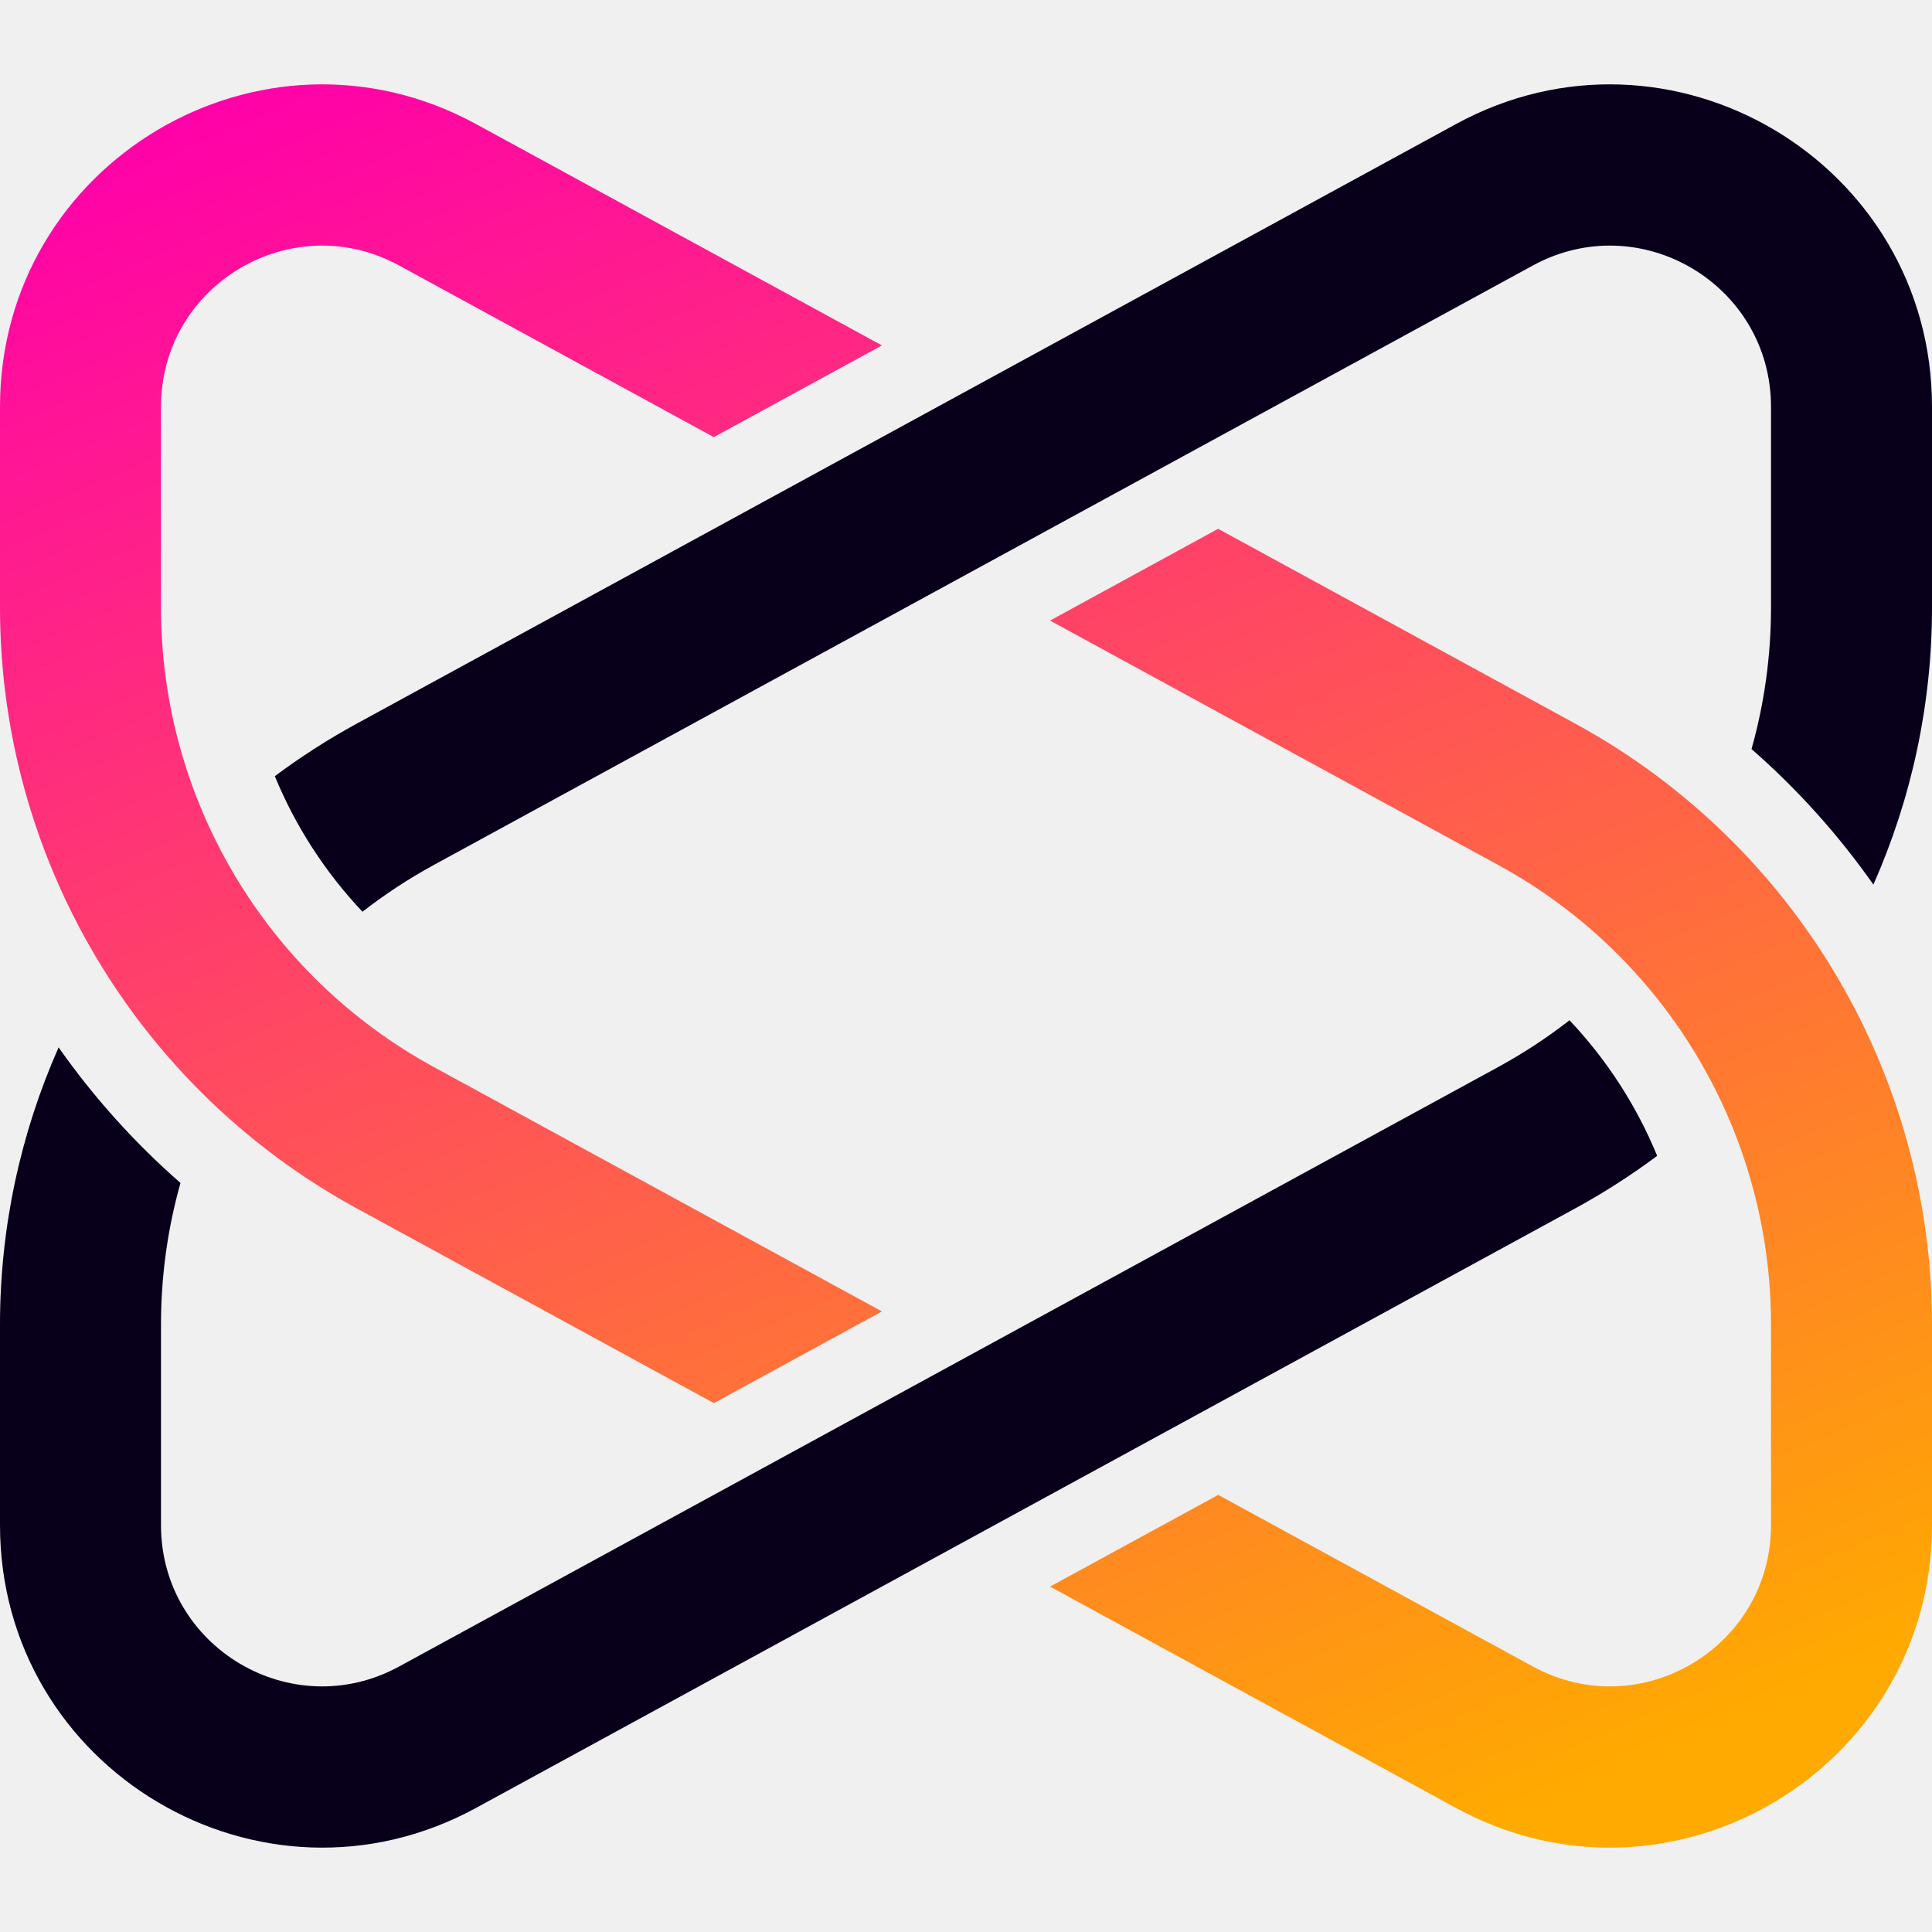
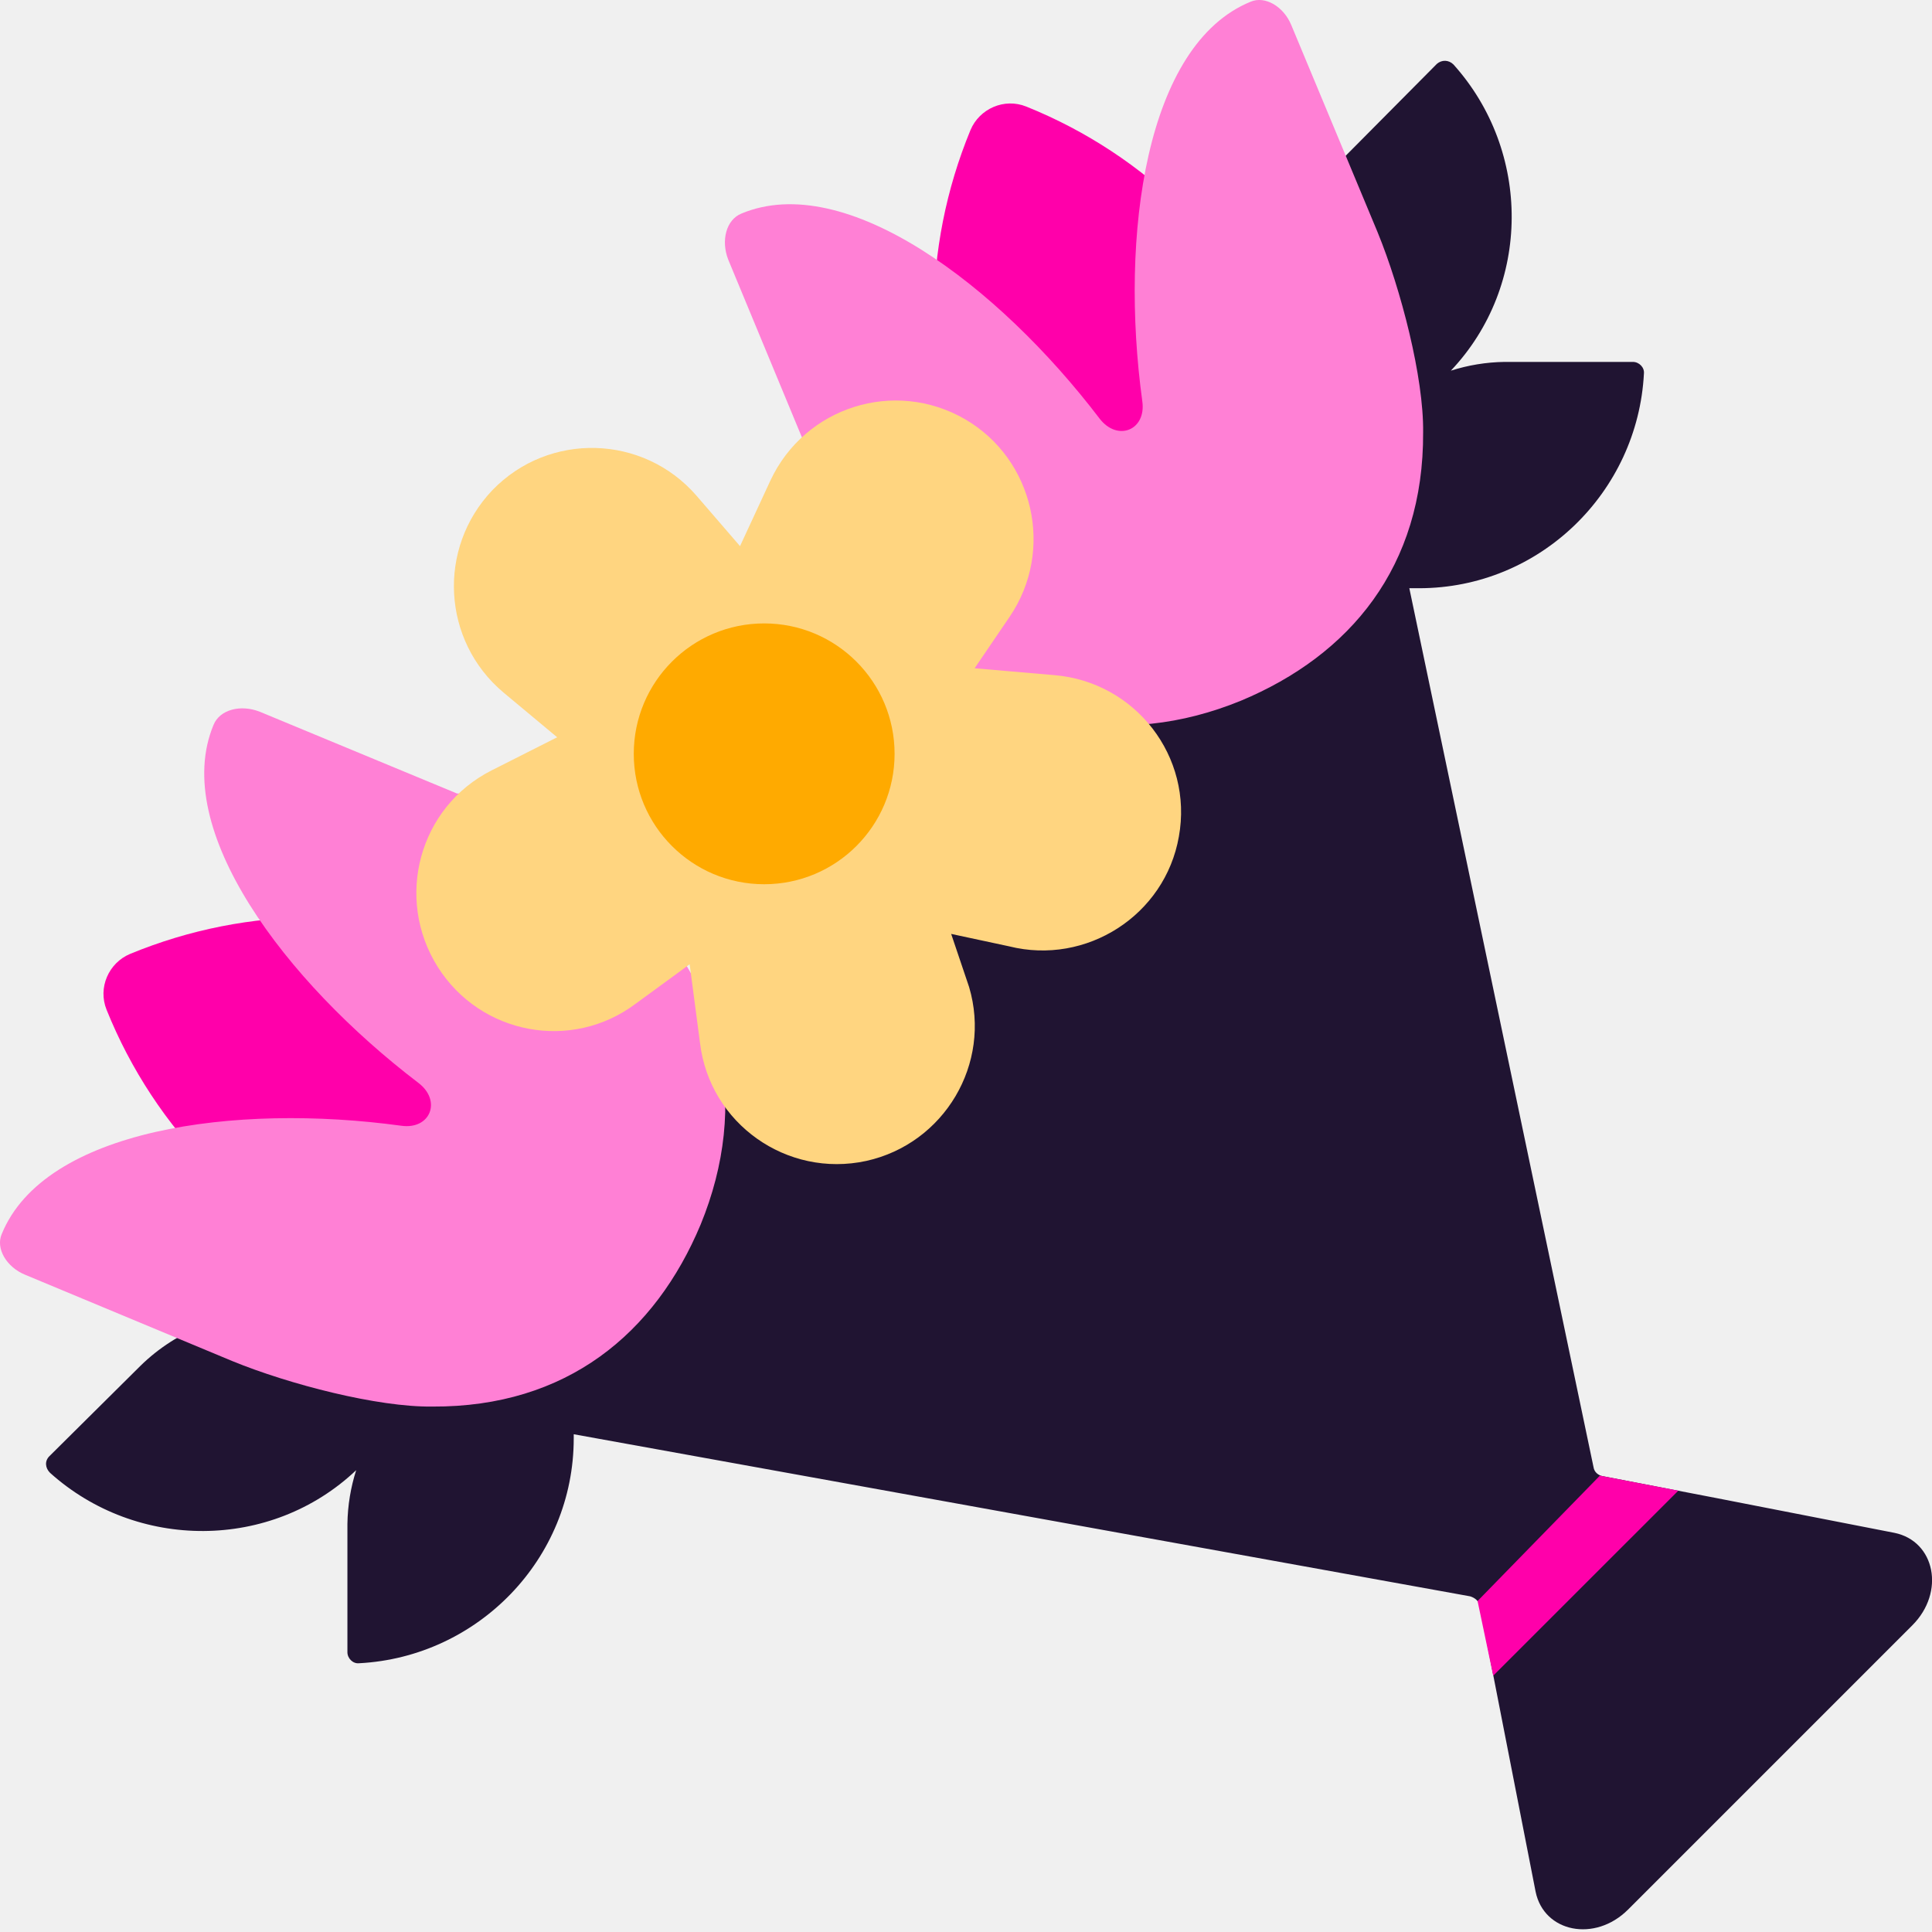
- <svg xmlns="http://www.w3.org/2000/svg" width="24" height="24" viewBox="0 0 24 24" fill="none">
-   <path fill-rule="evenodd" clip-rule="evenodd" d="M0.728 13.011C0.256 14.077 0 15.246 0 16.452V18.946C0 21.983 3.25 23.912 5.915 22.458L19.57 15.01C19.927 14.815 20.266 14.597 20.586 14.358C20.33 13.736 19.961 13.165 19.497 12.674C19.221 12.889 18.926 13.083 18.613 13.254L4.958 20.702C3.625 21.429 2 20.465 2 18.946V16.452C2 15.85 2.083 15.259 2.242 14.695C1.669 14.194 1.161 13.627 0.728 13.011ZM4.503 11.326C4.039 10.835 3.67 10.264 3.414 9.642C3.734 9.403 4.073 9.185 4.43 8.99L18.085 1.542C20.75 0.088 24 2.017 24 5.054V7.548C24 8.754 23.744 9.923 23.272 10.989C22.839 10.373 22.331 9.806 21.758 9.305C21.917 8.74 22 8.15 22 7.548V5.054C22 3.536 20.375 2.571 19.042 3.298L5.387 10.746C5.074 10.917 4.779 11.111 4.503 11.326Z" fill="#08001B" />
-   <path fill-rule="evenodd" clip-rule="evenodd" d="M2 5.054C2 3.535 3.625 2.571 4.958 3.298L8.867 5.43L10.956 4.291L5.915 1.542C3.25 0.088 0 2.017 0 5.054V7.548C0 10.658 1.699 13.52 4.43 15.01L8.868 17.43L10.956 16.291L5.387 13.254C3.299 12.115 2 9.926 2 7.548V5.054ZM15.133 18.57L13.044 19.709L18.085 22.458C20.75 23.912 24 21.983 24 18.946V16.452C24 13.342 22.301 10.48 19.57 8.99L15.132 6.569L13.044 7.709L18.613 10.746C20.701 11.885 22 14.073 22 16.452V18.946C22 20.464 20.375 21.429 19.042 20.702L15.133 18.57Z" fill="url(#paint0_linear_2779_161)" />
+ <svg xmlns="http://www.w3.org/2000/svg" width="28" height="28" viewBox="0 0 28 28" fill="none">
+   <g clip-path="url(#clip0_155_62)">
+     <path d="M19.515 2.245C18.465 3.315 18.465 5.095 19.565 6.195L19.677 6.307C19.607 6.394 19.542 6.486 19.482 6.582C18.759 6.157 17.697 6.281 16.925 7.065L6.845 17.365C6.125 18.104 5.996 19.078 6.346 19.778C6.26 19.833 6.176 19.893 6.097 19.957L5.985 19.845C4.885 18.745 3.105 18.745 2.035 19.795L0.715 21.105C0.645 21.175 0.655 21.275 0.725 21.345C1.983 22.476 3.928 22.476 5.162 21.307C5.083 21.555 5.039 21.816 5.035 22.085V23.945C5.035 24.035 5.115 24.115 5.205 24.105C6.925 24.015 8.315 22.595 8.315 20.845V20.786L21.305 23.135C21.375 23.155 21.435 23.205 21.445 23.275L22.255 27.415C22.375 28.005 23.115 28.155 23.595 27.675L27.715 23.555C28.195 23.075 28.045 22.335 27.455 22.215L24.895 21.715L23.235 21.395C23.165 21.385 23.105 21.335 23.095 21.265L20.425 8.525H20.565C22.315 8.525 23.735 7.135 23.825 5.415C23.835 5.325 23.755 5.245 23.665 5.245H21.805C21.536 5.249 21.275 5.293 21.027 5.372C22.196 4.137 22.196 2.193 21.065 0.935C20.995 0.865 20.895 0.865 20.825 0.925L19.515 2.245Z" fill="#201432" />
+     <path d="M21.414 23.203L21.641 24.285L24.323 21.604L23.187 21.386L21.414 23.203Z" fill="#FF00AA" />
+     <path d="M15.225 10.035L19.865 8.105L18.715 5.345C17.995 3.615 16.615 2.245 14.875 1.545C14.555 1.415 14.195 1.575 14.065 1.885C13.355 3.605 13.355 5.525 14.065 7.245L15.225 10.035Z" fill="#FF00AA" />
+     <path d="M10.035 14.985L8.105 19.625L5.345 18.475C3.615 17.755 2.245 16.375 1.545 14.635C1.415 14.315 1.575 13.955 1.885 13.825C3.605 13.115 5.525 13.115 7.245 13.825L10.035 14.985Z" fill="#FF00AA" />
+     <path d="M18.125 0.025C18.335 -0.065 18.605 0.095 18.715 0.365L19.965 3.365C20.305 4.195 20.635 5.475 20.625 6.265C20.635 8.215 19.565 9.495 17.985 10.155C16.275 10.855 14.445 10.565 13.045 8.925C12.715 8.535 12.235 7.655 11.985 7.165C11.895 6.995 11.815 6.815 11.735 6.635H11.745L10.555 3.765C10.445 3.485 10.525 3.185 10.745 3.095C12.255 2.465 14.465 4.135 15.935 6.065C16.195 6.405 16.615 6.235 16.555 5.815C16.225 3.405 16.605 0.645 18.125 0.025Z" fill="#FF80D5" />
+     <path d="M0.025 17.885C-0.065 18.095 0.095 18.365 0.365 18.475L3.365 19.725C4.195 20.065 5.475 20.395 6.265 20.385C8.215 20.395 9.495 19.325 10.155 17.745C10.855 16.035 10.565 14.205 8.925 12.805C8.535 12.475 7.655 11.995 7.165 11.745C6.995 11.655 6.815 11.575 6.635 11.495V11.505L3.765 10.315C3.485 10.205 3.185 10.285 3.095 10.505C2.465 12.015 4.135 14.225 6.065 15.695C6.405 15.955 6.235 16.375 5.815 16.315C3.405 15.985 0.645 16.365 0.025 17.885Z" fill="#FF80D5" />
+     <path d="M6.345 14.015C5.715 13.015 6.075 11.695 7.125 11.165L8.075 10.685L7.295 10.035C6.405 9.285 6.335 7.945 7.135 7.105C7.955 6.255 9.325 6.295 10.095 7.185L10.725 7.915L11.165 6.965C11.665 5.895 12.965 5.485 13.985 6.075C14.985 6.655 15.285 7.975 14.635 8.935L14.125 9.685L15.285 9.785C16.455 9.885 17.295 10.965 17.085 12.125C16.885 13.265 15.745 13.995 14.625 13.715L13.785 13.535L14.045 14.305C14.375 15.415 13.685 16.575 12.555 16.825C11.405 17.075 10.285 16.285 10.145 15.115L9.995 13.975L9.215 14.545C8.285 15.245 6.965 14.995 6.345 14.015Z" fill="#FFD580" />
+     <path d="M11.075 12.815C12.119 12.815 12.965 11.969 12.965 10.925C12.965 9.881 12.119 9.035 11.075 9.035C10.031 9.035 9.185 9.881 9.185 10.925C9.185 11.969 10.031 12.815 11.075 12.815Z" fill="#FFAA00" />
+   </g>
  <defs>
-     <linearGradient id="paint0_linear_2779_161" x1="6" y1="-0.321" x2="16.308" y2="23.679" gradientUnits="userSpaceOnUse">
-       <stop stop-color="#FF00AA" />
-       <stop offset="1" stop-color="#FFAA00" />
-     </linearGradient>
+     <clipPath id="clip0_155_62">
+       <rect width="28" height="28" fill="white" />
+     </clipPath>
  </defs>
</svg>
